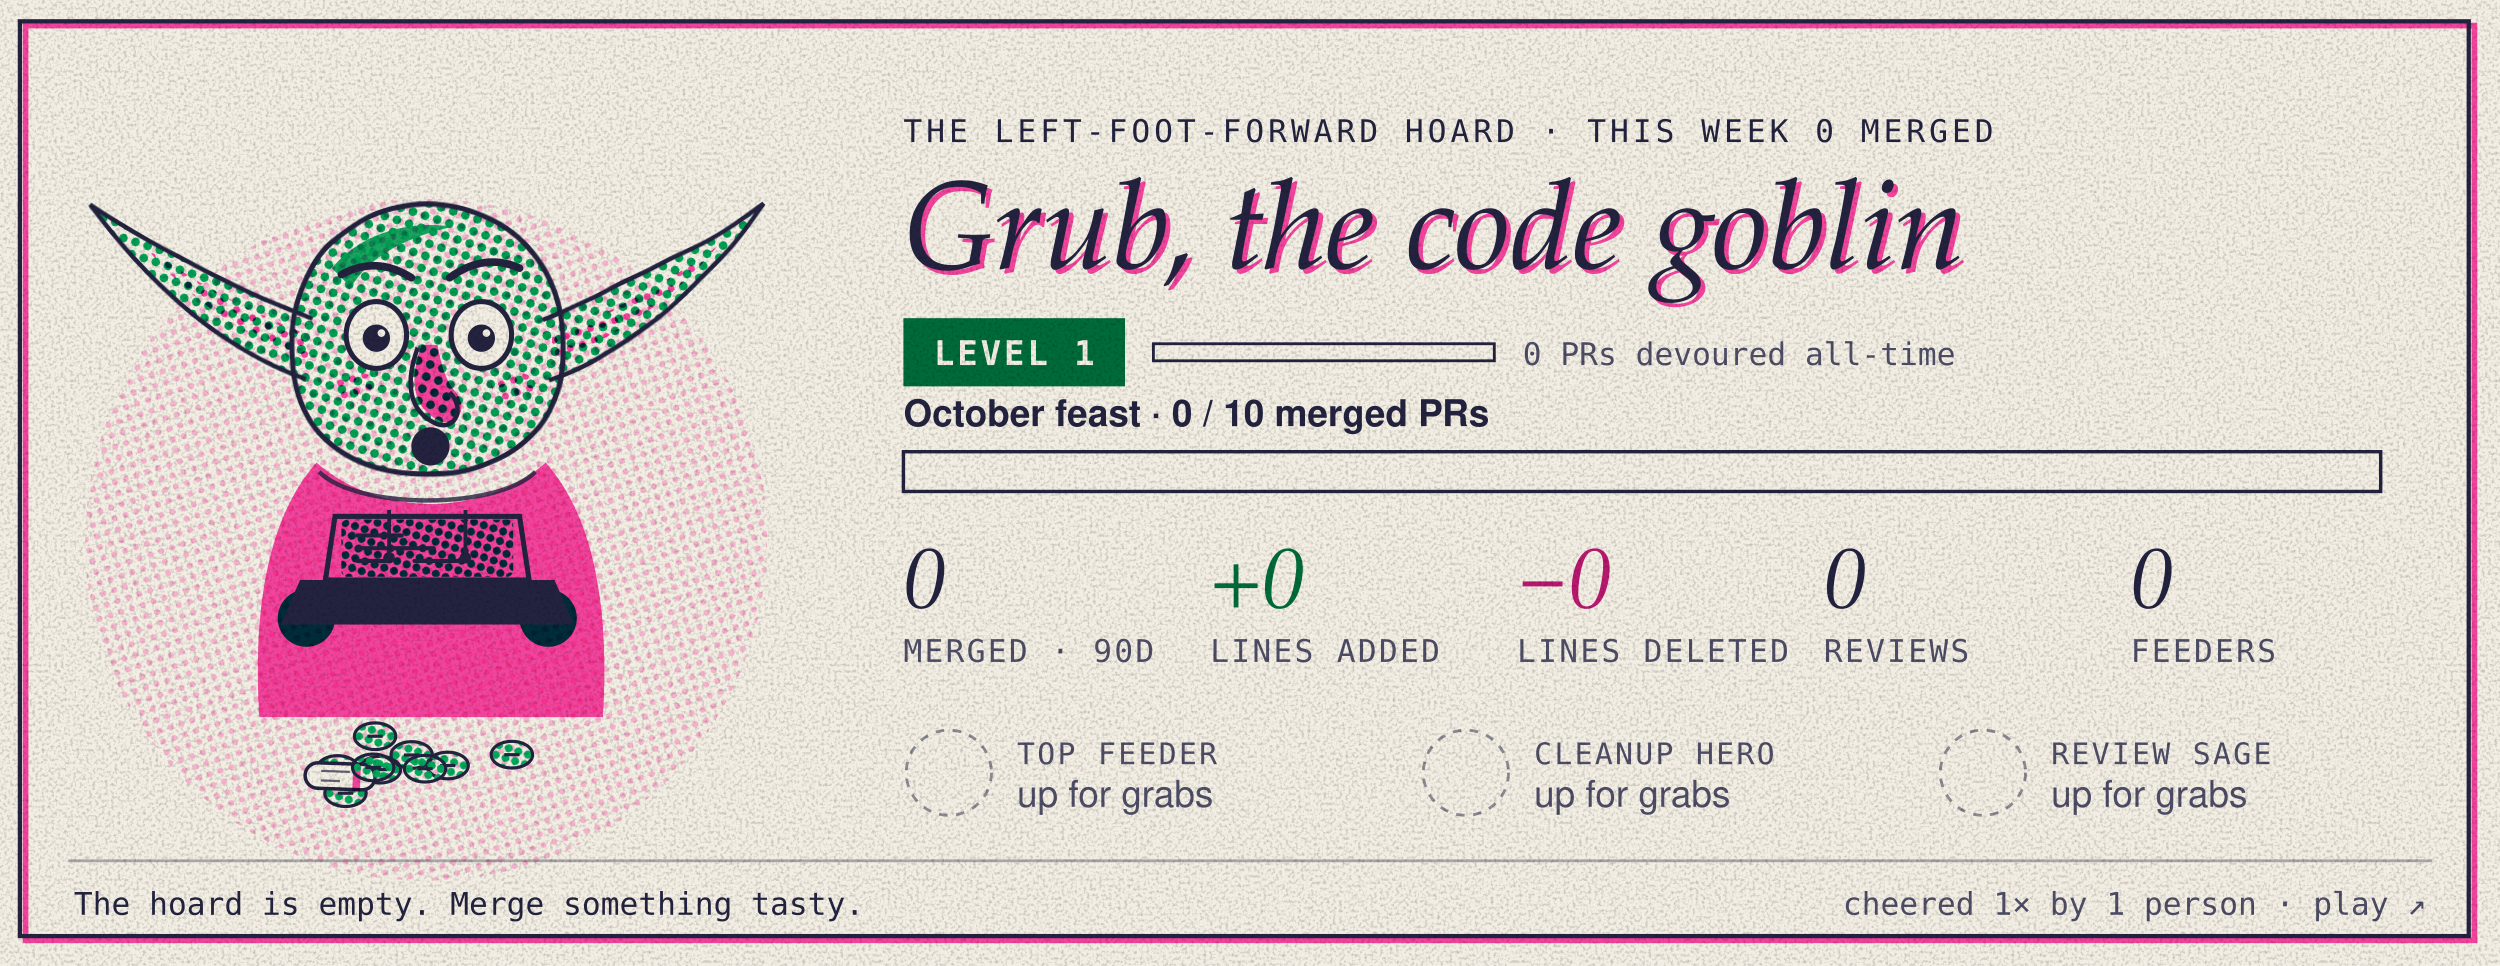
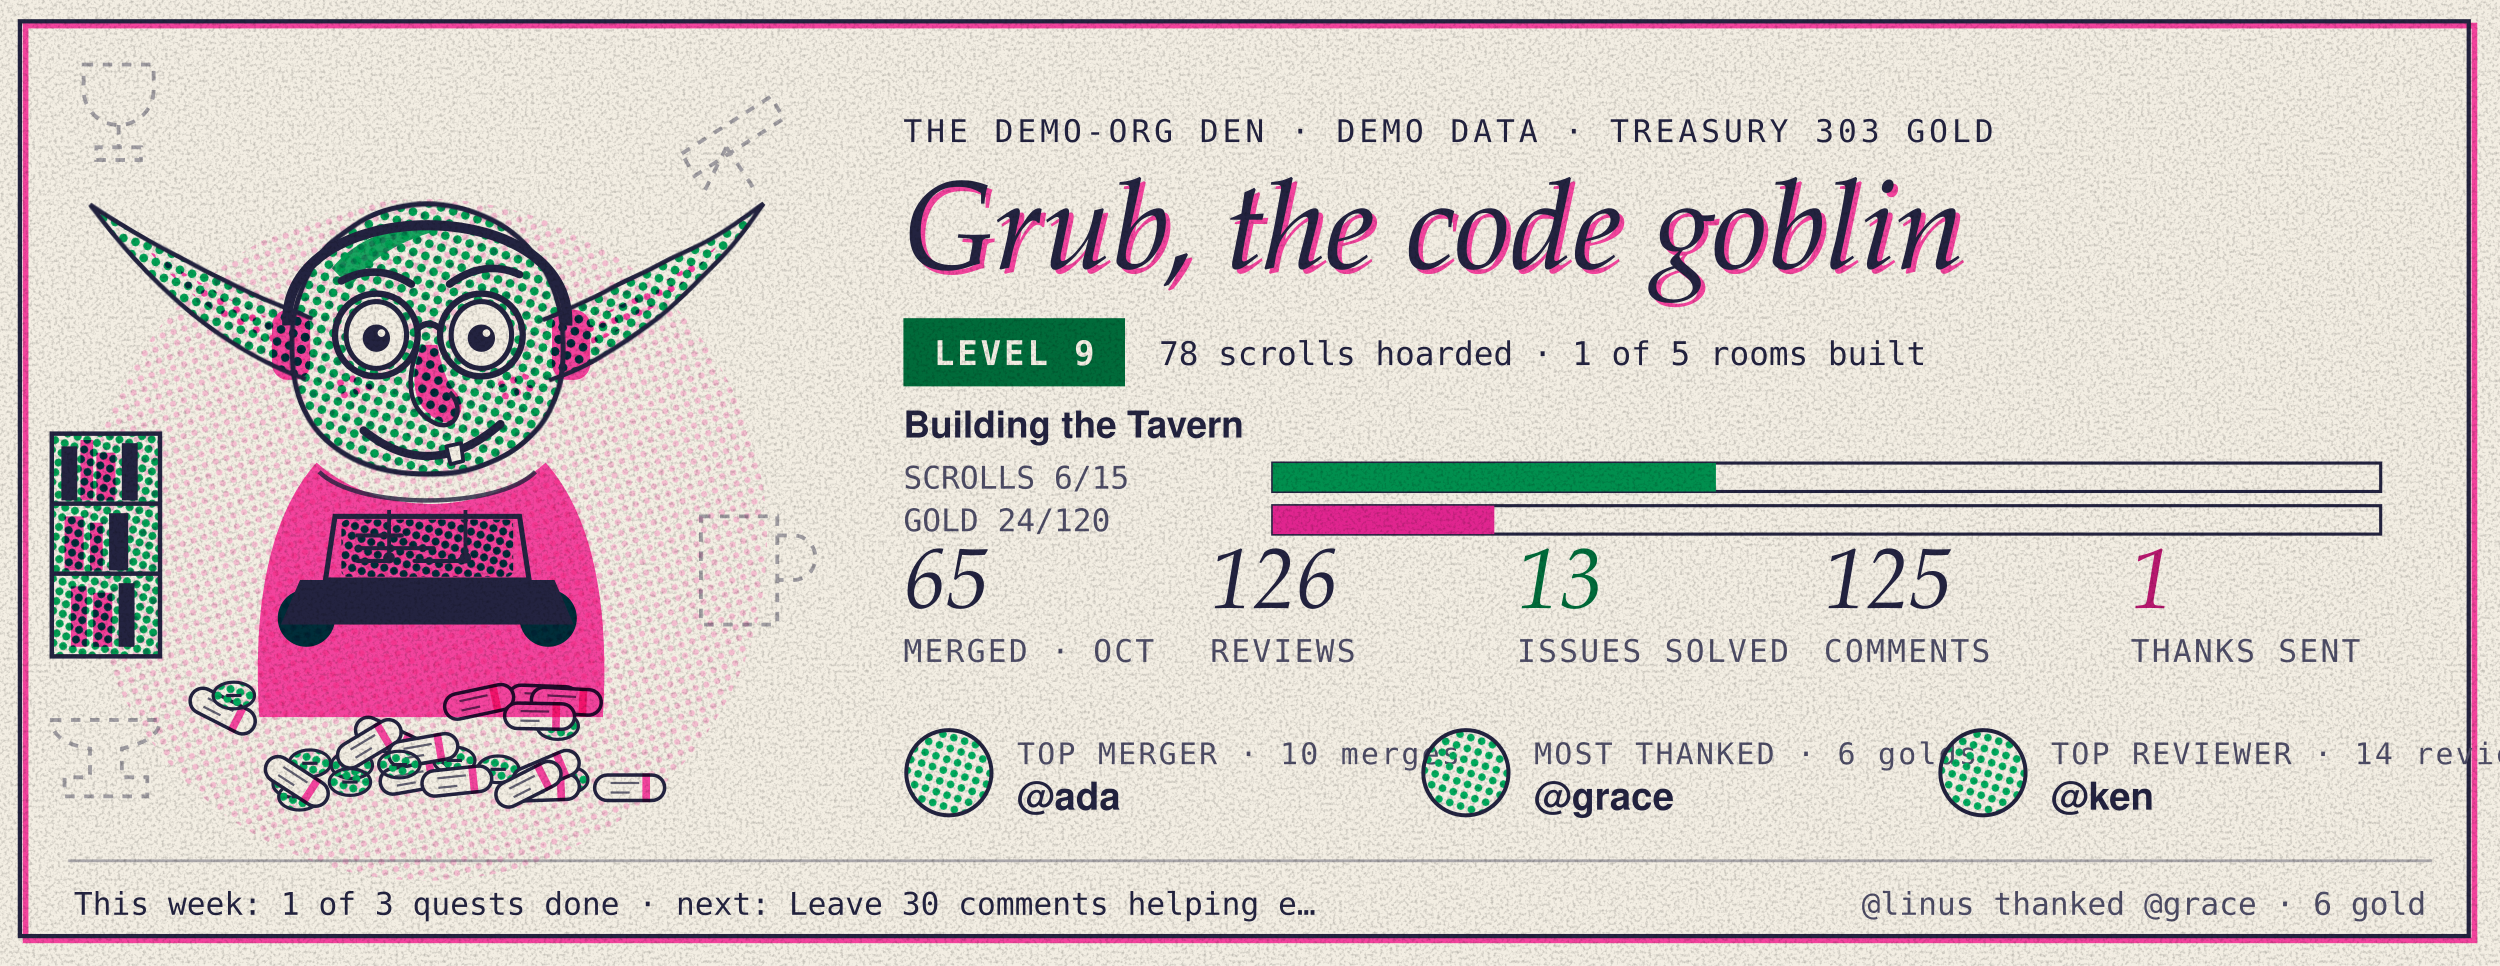
- <svg xmlns="http://www.w3.org/2000/svg" width="880" height="340" viewBox="0 0 880 340" role="img" aria-label="Grub, the Left-Foot-Forward code goblin, is level 1. October: 0 of 10 merged pull requests. This week: 0 merged. Cheered once.">
+ <svg xmlns="http://www.w3.org/2000/svg" width="880" height="340" viewBox="0 0 880 340" role="img" aria-label="Grub, the demo-org code goblin, is level 9 with 78 scrolls hoarded and 303 gold in the treasury. The team is building the Tavern: 6 of 15 scrolls and 24 of 120 gold. October so far: 65 merged, 126 reviews, 13 issues resolved. Shout-outs: top merger ada, top reviewer ken, most thanked grace.">
  <style>
 .g-figure{transform-box:fill-box;transform-origin:50% 100%;animation:g-breathe 3.6s ease-in-out infinite}
 .g-ear-l{transform-box:fill-box;transform-origin:100% 60%;animation:g-twitch 7s ease-in-out infinite}
 .g-ear-r{transform-box:fill-box;transform-origin:0% 60%;animation:g-twitch 7s ease-in-out infinite 3.1s}
 .g-lids rect{animation:g-blink 5.5s infinite}
 .g-pink{animation:g-misreg 9s steps(3) infinite}
 .g-code{stroke-dasharray:60;animation:g-type 2.4s steps(6) infinite}
 .g-halo{transform-box:fill-box;transform-origin:50% 50%;animation:g-spin 14s linear infinite}
@keyframes g-breathe{50%{transform:scale(1.012,.985)}}
@keyframes g-twitch{0%,92%,100%{transform:rotate(0)}95%{transform:rotate(-7deg)}97%{transform:rotate(3deg)}}
@keyframes g-blink{0%,94%,100%{height:0}96%{height:24px}}
@keyframes g-misreg{0%,100%{translate:0 0}33%{translate:.6px .4px}66%{translate:-.4px .7px}}
@keyframes g-type{from{stroke-dashoffset:60}to{stroke-dashoffset:0}}
@keyframes g-spin{to{transform:rotate(360deg)}}
@media (prefers-reduced-motion:reduce){ *{animation:none!important}}</style>
  <defs>
    <pattern id="clight-dg" width="4" height="4" patternUnits="userSpaceOnUse" patternTransform="rotate(18)">
      <circle cx="2" cy="2" r="1.35" fill="#00a95c" />
    </pattern>
    <pattern id="clight-dg2" width="3.2" height="3.2" patternUnits="userSpaceOnUse" patternTransform="rotate(18)">
      <circle cx="1.6" cy="1.6" r="1.25" fill="#00a95c" />
    </pattern>
    <pattern id="clight-dp" width="4" height="4" patternUnits="userSpaceOnUse" patternTransform="rotate(72)">
      <circle cx="2" cy="2" r="1.1" fill="#ff48b0" />
    </pattern>
    <pattern id="clight-di" width="3" height="3" patternUnits="userSpaceOnUse" patternTransform="rotate(45)">
      <circle cx="1.5" cy="1.5" r="0.7" fill="#232340" />
    </pattern>
    <filter id="clight-grain" x="0" y="0" width="100%" height="100%">
      <feTurbulence type="fractalNoise" baseFrequency="0.9" numOctaves="2" seed="7" result="n" />
      <feColorMatrix in="n" type="matrix" values="0 0 0 0 0  0 0 0 0 0  0 0 0 0 0  0 0 0 0.484 -0.22" />
      <feComposite in2="SourceGraphic" operator="in" />
    </filter>
    <filter id="clight-rough" x="-5%" y="-5%" width="110%" height="110%">
      <feTurbulence type="fractalNoise" baseFrequency="0.035" numOctaves="2" seed="3" />
      <feDisplacementMap in="SourceGraphic" scale="1.6" />
    </filter>
  </defs>
  <rect width="880" height="340" fill="#f3eee3" />
  <rect x="9" y="9" width="862" height="322" fill="none" stroke="#ff48b0" stroke-width="2" style="mix-blend-mode:multiply" />
  <rect x="7" y="7.5" width="862" height="322" fill="none" stroke="#232340" stroke-width="1.5" />
-   <circle cx="150" cy="190" r="120" fill="url(#clight-dp)" opacity=".35" style="mix-blend-mode:multiply" />
+   <circle cx="150" cy="190" r="120" fill="url(#clight-dp)" opacity=".3" style="mix-blend-mode:multiply" />
  <g transform="translate(16 16) scale(1.12)">
-     <g class="goblin mood-shock">
+     <g class="g-den">
+       <g transform="translate(2 122)">
+         <rect width="34" height="70" fill="url(#clight-dg2)" style="mix-blend-mode:multiply" />
+         <rect width="34" height="70" stroke="#232340" stroke-width="1.4" fill="none" />
+         <path d="M0 22h34" stroke="#232340" stroke-width="1.4" fill="none" />
+         <path d="M0 44h34" stroke="#232340" stroke-width="1.4" fill="none" />
+         <rect x="3" y="4" width="5" height="17" fill="#232340" />
+         <rect x="9" y="2" width="4" height="19" fill="#ff48b0" style="mix-blend-mode:multiply" />
+         <rect x="14" y="6" width="6" height="15" fill="#ff48b0" style="mix-blend-mode:multiply" />
+         <rect x="22" y="3" width="5" height="18" fill="#232340" />
+         <rect x="4" y="26" width="6" height="17" fill="#ff48b0" style="mix-blend-mode:multiply" />
+         <rect x="12" y="28" width="4" height="15" fill="#ff48b0" style="mix-blend-mode:multiply" />
+         <rect x="18" y="25" width="6" height="18" fill="#232340" />
+         <rect x="6" y="48" width="5" height="19" fill="#ff48b0" style="mix-blend-mode:multiply" />
+         <rect x="13" y="50" width="6" height="17" fill="#ff48b0" style="mix-blend-mode:multiply" />
+         <rect x="21" y="47" width="5" height="20" fill="#232340" />
+       </g>
+       <g transform="translate(204 140)">
+         <path d="M2 8 h24 v34 h-24 z M26 14 h5 a5 5 0 0 1 0 14 h-5" fill="none" stroke="#232340" stroke-width="1.2" stroke-dasharray="3 3" opacity=".4" />
+       </g>
+       <g transform="translate(0 206)">
+         <path d="M2 6 h34 c0 6 -8 8 -12 9 v9 h8 v6 h-26 v-6 h8 v-9 c-6 -1 -12 -3 -12 -9 z" fill="none" stroke="#232340" stroke-width="1.2" stroke-dasharray="3 3" opacity=".4" />
+       </g>
+       <g transform="translate(196 4)">
+         <path d="M4 30 L32 12 L36 19 L8 37 Z M18 28 l-8 16 M18 28 l10 15" fill="none" stroke="#232340" stroke-width="1.2" stroke-dasharray="3 3" opacity=".4" />
+       </g>
+       <g transform="translate(6 2)">
+         <path d="M6 4 h22 v8 a11 11 0 0 1 -22 0 z M17 23 v7 M10 34 h14 v-4 h-14 z" fill="none" stroke="#232340" stroke-width="1.2" stroke-dasharray="3 3" opacity=".4" />
+       </g>
+     </g>
+     <g class="goblin mood-happy">
      <g class="g-hoard">
-         <g transform="translate(91.8 227.4)">
-           <ellipse rx="6.5" ry="4.2" fill="url(#clight-dg2)" stroke="#232340" stroke-width="1" />
-           <path d="M-2.4 0h4.8" stroke="#232340" stroke-width="1" />
-         </g>
-         <g transform="translate(103.6 217.1)">
-           <ellipse rx="6.5" ry="4.2" fill="url(#clight-dg2)" stroke="#232340" stroke-width="1" />
-           <path d="M-2.4 0h4.8" stroke="#232340" stroke-width="1" />
-         </g>
-         <g transform="translate(146.6 222.9)">
-           <ellipse rx="6.5" ry="4.2" fill="url(#clight-dg2)" stroke="#232340" stroke-width="1" />
-           <path d="M-2.4 0h4.8" stroke="#232340" stroke-width="1" />
-         </g>
-         <g transform="translate(105.1 227.6)">
-           <ellipse rx="6.5" ry="4.2" fill="url(#clight-dg2)" stroke="#232340" stroke-width="1" />
-           <path d="M-2.4 0h4.8" stroke="#232340" stroke-width="1" />
-         </g>
-         <g transform="translate(126.4 226.3)">
-           <ellipse rx="6.5" ry="4.2" fill="url(#clight-dg2)" stroke="#232340" stroke-width="1" />
-           <path d="M-2.4 0h4.8" stroke="#232340" stroke-width="1" />
-         </g>
-         <g transform="translate(94.3 235.0)">
-           <ellipse rx="6.5" ry="4.2" fill="url(#clight-dg2)" stroke="#232340" stroke-width="1" />
-           <path d="M-2.4 0h4.8" stroke="#232340" stroke-width="1" />
-         </g>
-         <g transform="translate(92.6 229.7) rotate(2)">
-           <rect x="-11" y="-4" width="22" height="8" rx="4" fill="#f3eee3" stroke="#232340" stroke-width="1.1" />
-           <path d="M-6 -1.5h9M-6 1.5h6" stroke="#232340" stroke-width=".7" opacity=".7" />
-           <rect x="4" y="-4.5" width="2.4" height="9" fill="#ff48b0" style="mix-blend-mode:multiply" />
-         </g>
-         <g transform="translate(115.1 223.0)">
-           <ellipse rx="6.5" ry="4.2" fill="url(#clight-dg2)" stroke="#232340" stroke-width="1" />
-           <path d="M-2.4 0h4.8" stroke="#232340" stroke-width="1" />
-         </g>
-         <g transform="translate(103.0 226.9)">
-           <ellipse rx="6.5" ry="4.2" fill="url(#clight-dg2)" stroke="#232340" stroke-width="1" />
-           <path d="M-2.4 0h4.8" stroke="#232340" stroke-width="1" />
-         </g>
-         <g transform="translate(119.3 227.3)">
+         <g transform="translate(183.6 233.3) rotate(0)">
+           <rect x="-11" y="-4" width="22" height="8" rx="4" fill="#f3eee3" stroke="#232340" stroke-width="1.1" />
+           <path d="M-6 -1.5h9M-6 1.5h6" stroke="#232340" stroke-width=".7" opacity=".7" />
+           <rect x="4" y="-4.5" width="2.4" height="9" fill="#ff48b0" style="mix-blend-mode:multiply" />
+         </g>
+         <g transform="translate(83.1 225.6)">
+           <ellipse rx="6.5" ry="4.2" fill="url(#clight-dg2)" stroke="#232340" stroke-width="1" />
+           <path d="M-2.4 0h4.8" stroke="#232340" stroke-width="1" />
+         </g>
+         <g transform="translate(55.7 209.2) rotate(27)">
+           <rect x="-11" y="-4" width="22" height="8" rx="4" fill="#f3eee3" stroke="#232340" stroke-width="1.1" />
+           <path d="M-6 -1.5h9M-6 1.5h6" stroke="#232340" stroke-width=".7" opacity=".7" />
+           <rect x="4" y="-4.5" width="2.4" height="9" fill="#ff48b0" style="mix-blend-mode:multiply" />
+         </g>
+         <g transform="translate(156.5 205.3) rotate(2)">
+           <rect x="-11" y="-4" width="22" height="8" rx="4" fill="#f3eee3" stroke="#232340" stroke-width="1.1" />
+           <path d="M-6 -1.5h9M-6 1.5h6" stroke="#232340" stroke-width=".7" opacity=".7" />
+           <rect x="4" y="-4.5" width="2.4" height="9" fill="#ff48b0" style="mix-blend-mode:multiply" />
+         </g>
+         <g transform="translate(163.7 206.1) rotate(3)">
+           <rect x="-11" y="-4" width="22" height="8" rx="4" fill="#f3eee3" stroke="#232340" stroke-width="1.1" />
+           <path d="M-6 -1.5h9M-6 1.5h6" stroke="#232340" stroke-width=".7" opacity=".7" />
+           <rect x="4" y="-4.5" width="2.4" height="9" fill="#ff48b0" style="mix-blend-mode:multiply" />
+         </g>
+         <g transform="translate(78.0 232.1)">
+           <ellipse rx="6.5" ry="4.2" fill="url(#clight-dg2)" stroke="#232340" stroke-width="1" />
+           <path d="M-2.4 0h4.8" stroke="#232340" stroke-width="1" />
+         </g>
+         <g transform="translate(59.2 204.3)">
+           <ellipse rx="6.5" ry="4.2" fill="url(#clight-dg2)" stroke="#232340" stroke-width="1" />
+           <path d="M-2.4 0h4.8" stroke="#232340" stroke-width="1" />
+         </g>
+         <g transform="translate(142.3 227.5)">
+           <ellipse rx="6.5" ry="4.2" fill="url(#clight-dg2)" stroke="#232340" stroke-width="1" />
+           <path d="M-2.4 0h4.8" stroke="#232340" stroke-width="1" />
+         </g>
+         <g transform="translate(79.8 236.1)">
+           <ellipse rx="6.5" ry="4.2" fill="url(#clight-dg2)" stroke="#232340" stroke-width="1" />
+           <path d="M-2.4 0h4.8" stroke="#232340" stroke-width="1" />
+         </g>
+         <g transform="translate(161.0 213.9)">
+           <ellipse rx="6.5" ry="4.2" fill="url(#clight-dg2)" stroke="#232340" stroke-width="1" />
+           <path d="M-2.4 0h4.8" stroke="#232340" stroke-width="1" />
+         </g>
+         <g transform="translate(136.3 206.3) rotate(-12)">
+           <rect x="-11" y="-4" width="22" height="8" rx="4" fill="#f3eee3" stroke="#232340" stroke-width="1.1" />
+           <path d="M-6 -1.5h9M-6 1.5h6" stroke="#232340" stroke-width=".7" opacity=".7" />
+           <rect x="4" y="-4.5" width="2.4" height="9" fill="#ff48b0" style="mix-blend-mode:multiply" />
+         </g>
+         <g transform="translate(116.1 230.1) rotate(-10)">
+           <rect x="-11" y="-4" width="22" height="8" rx="4" fill="#f3eee3" stroke="#232340" stroke-width="1.1" />
+           <path d="M-6 -1.5h9M-6 1.5h6" stroke="#232340" stroke-width=".7" opacity=".7" />
+           <rect x="4" y="-4.5" width="2.4" height="9" fill="#ff48b0" style="mix-blend-mode:multiply" />
+         </g>
+         <g transform="translate(96.3 226.2)">
+           <ellipse rx="6.5" ry="4.2" fill="url(#clight-dg2)" stroke="#232340" stroke-width="1" />
+           <path d="M-2.4 0h4.8" stroke="#232340" stroke-width="1" />
+         </g>
+         <g transform="translate(79.0 231.3) rotate(33)">
+           <rect x="-11" y="-4" width="22" height="8" rx="4" fill="#f3eee3" stroke="#232340" stroke-width="1.1" />
+           <path d="M-6 -1.5h9M-6 1.5h6" stroke="#232340" stroke-width=".7" opacity=".7" />
+           <rect x="4" y="-4.5" width="2.4" height="9" fill="#ff48b0" style="mix-blend-mode:multiply" />
+         </g>
+         <g transform="translate(164.0 230.8)">
+           <ellipse rx="6.5" ry="4.2" fill="url(#clight-dg2)" stroke="#232340" stroke-width="1" />
+           <path d="M-2.4 0h4.8" stroke="#232340" stroke-width="1" />
+         </g>
+         <g transform="translate(155.3 210.8) rotate(1)">
+           <rect x="-11" y="-4" width="22" height="8" rx="4" fill="#f3eee3" stroke="#232340" stroke-width="1.1" />
+           <path d="M-6 -1.5h9M-6 1.5h6" stroke="#232340" stroke-width=".7" opacity=".7" />
+           <rect x="4" y="-4.5" width="2.4" height="9" fill="#ff48b0" style="mix-blend-mode:multiply" />
+         </g>
+         <g transform="translate(107.8 218.1) rotate(25)">
+           <rect x="-11" y="-4" width="22" height="8" rx="4" fill="#f3eee3" stroke="#232340" stroke-width="1.1" />
+           <path d="M-6 -1.5h9M-6 1.5h6" stroke="#232340" stroke-width=".7" opacity=".7" />
+           <rect x="4" y="-4.5" width="2.4" height="9" fill="#ff48b0" style="mix-blend-mode:multiply" />
+         </g>
+         <g transform="translate(156.8 233.2) rotate(-2)">
+           <rect x="-11" y="-4" width="22" height="8" rx="4" fill="#f3eee3" stroke="#232340" stroke-width="1.1" />
+           <path d="M-6 -1.5h9M-6 1.5h6" stroke="#232340" stroke-width=".7" opacity=".7" />
+           <rect x="4" y="-4.5" width="2.4" height="9" fill="#ff48b0" style="mix-blend-mode:multiply" />
+         </g>
+         <g transform="translate(128.5 224.7)">
+           <ellipse rx="6.5" ry="4.2" fill="url(#clight-dg2)" stroke="#232340" stroke-width="1" />
+           <path d="M-2.4 0h4.8" stroke="#232340" stroke-width="1" />
+         </g>
+         <g transform="translate(101.8 219.5) rotate(-31)">
+           <rect x="-11" y="-4" width="22" height="8" rx="4" fill="#f3eee3" stroke="#232340" stroke-width="1.1" />
+           <path d="M-6 -1.5h9M-6 1.5h6" stroke="#232340" stroke-width=".7" opacity=".7" />
+           <rect x="4" y="-4.5" width="2.4" height="9" fill="#ff48b0" style="mix-blend-mode:multiply" />
+         </g>
+         <g transform="translate(157.3 228.3) rotate(-23)">
+           <rect x="-11" y="-4" width="22" height="8" rx="4" fill="#f3eee3" stroke="#232340" stroke-width="1.1" />
+           <path d="M-6 -1.5h9M-6 1.5h6" stroke="#232340" stroke-width=".7" opacity=".7" />
+           <rect x="4" y="-4.5" width="2.4" height="9" fill="#ff48b0" style="mix-blend-mode:multiply" />
+         </g>
+         <g transform="translate(151.8 232.2) rotate(-27)">
+           <rect x="-11" y="-4" width="22" height="8" rx="4" fill="#f3eee3" stroke="#232340" stroke-width="1.1" />
+           <path d="M-6 -1.5h9M-6 1.5h6" stroke="#232340" stroke-width=".7" opacity=".7" />
+           <rect x="4" y="-4.5" width="2.4" height="9" fill="#ff48b0" style="mix-blend-mode:multiply" />
+         </g>
+         <g transform="translate(95.7 231.5)">
+           <ellipse rx="6.5" ry="4.2" fill="url(#clight-dg2)" stroke="#232340" stroke-width="1" />
+           <path d="M-2.4 0h4.8" stroke="#232340" stroke-width="1" />
+         </g>
+         <g transform="translate(118.7 221.5) rotate(-10)">
+           <rect x="-11" y="-4" width="22" height="8" rx="4" fill="#f3eee3" stroke="#232340" stroke-width="1.1" />
+           <path d="M-6 -1.5h9M-6 1.5h6" stroke="#232340" stroke-width=".7" opacity=".7" />
+           <rect x="4" y="-4.5" width="2.4" height="9" fill="#ff48b0" style="mix-blend-mode:multiply" />
+         </g>
+         <g transform="translate(129.3 231.2) rotate(-6)">
+           <rect x="-11" y="-4" width="22" height="8" rx="4" fill="#f3eee3" stroke="#232340" stroke-width="1.1" />
+           <path d="M-6 -1.5h9M-6 1.5h6" stroke="#232340" stroke-width=".7" opacity=".7" />
+           <rect x="4" y="-4.5" width="2.4" height="9" fill="#ff48b0" style="mix-blend-mode:multiply" />
+         </g>
+         <g transform="translate(111.2 226.0)">
          <ellipse rx="6.5" ry="4.2" fill="url(#clight-dg2)" stroke="#232340" stroke-width="1" />
          <path d="M-2.4 0h4.8" stroke="#232340" stroke-width="1" />
        </g>
      </g>
      <g class="g-figure">
        <g class="g-plate g-green" style="mix-blend-mode:multiply">
          <path class="g-ear g-ear-l" d="M84 86 C64 78 38 66 14 50 C32 74 54 95 82 105 Z" fill="url(#clight-dg)" />
          <path class="g-ear g-ear-r" d="M156 86 C176 78 202 66 226 50 C208 74 186 95 158 105 Z" fill="url(#clight-dg)" />
          <path d="M78 102 C74 68 96 50 120 50 C144 50 166 68 162 102 C160 124 142 135 120 135 C98 135 80 124 78 102 Z" fill="url(#clight-dg)" />
          <path d="M90 70 C100 58 116 55 128 57 C114 60 102 66 96 76 Z" fill="#00a95c" opacity=".9" />
          <circle cx="82" cy="180" r="9" fill="#00a95c" />
          <circle cx="158" cy="180" r="9" fill="#00a95c" />
          <rect x="93" y="149" width="54" height="18" rx="2" fill="url(#clight-dg2)" />
        </g>
        <g class="g-plate g-pink" transform="translate(1.2 -0.9)" style="mix-blend-mode:multiply">
          <path d="M82 92 C66 86 48 77 30 64 C44 81 62 93 82 100 Z" fill="url(#clight-dp)" />
          <path d="M158 92 C174 86 192 77 210 64 C196 81 178 93 158 100 Z" fill="url(#clight-dp)" />
          <path class="g-body" d="M84 132 C68 150 64 180 66 212 L174 212 C176 180 172 150 156 132 C146 141 132 145 120 145 C108 145 94 141 84 132 Z" fill="#ff48b0" />
          <path d="M117 95 C113 106 114 115 123 119 C129 121 132 114 127 109 C124 105 123 100 122 95 Z" fill="#ff48b0" />
          <ellipse cx="96" cy="108" rx="7" ry="4.5" fill="url(#clight-dp)" />
          <ellipse cx="146" cy="108" rx="7" ry="4.5" fill="url(#clight-dp)" />
+           <rect x="70" y="84" width="12" height="22" rx="5" fill="#ff48b0" />
+           <rect x="158" y="84" width="12" height="22" rx="5" fill="#ff48b0" />
        </g>
        <g class="g-plate g-ink">
          <path d="M78 102 C74 68 96 50 120 50 C144 50 166 68 162 102 C160 124 142 135 120 135 C98 135 80 124 78 102 Z" fill="none" stroke="#232340" stroke-width="1.6" filter="url(#clight-rough)" />
          <path d="M84 86 C64 78 38 66 14 50 C32 74 54 95 82 105" fill="none" stroke="#232340" stroke-width="1.4" filter="url(#clight-rough)" />
          <path d="M156 86 C176 78 202 66 226 50 C208 74 186 95 158 105" fill="none" stroke="#232340" stroke-width="1.4" filter="url(#clight-rough)" />
          <g class="g-eyes">
            <ellipse cx="104" cy="91" rx="9.5" ry="10.5" fill="#f3eee3" stroke="#232340" stroke-width="1.6" />
            <ellipse cx="137" cy="91" rx="9.5" ry="10.5" fill="#f3eee3" stroke="#232340" stroke-width="1.6" />
            <g class="g-pupils" transform="translate(0.00 0.00)">
              <circle cx="104" cy="92" r="4.3" fill="#232340" />
              <circle cx="137" cy="92" r="4.3" fill="#232340" />
              <circle cx="105.6" cy="90.4" r="1.2" fill="#f3eee3" />
              <circle cx="138.6" cy="90.4" r="1.2" fill="#f3eee3" />
            </g>
            <g class="g-lids">
              <rect x="93" y="79" width="22" height="0" fill="url(#clight-dg)" />
              <rect x="126" y="79" width="22" height="0" fill="url(#clight-dg)" />
            </g>
          </g>
-           <path d="M93 72 Q104 66 115 73" fill="none" stroke="#232340" stroke-width="2.4" stroke-linecap="round" />
-           <path d="M127 73 Q138 65 149 70" fill="none" stroke="#232340" stroke-width="2.4" stroke-linecap="round" />
+           <path d="M93 74 Q104 68 115 75" fill="none" stroke="#232340" stroke-width="2.4" stroke-linecap="round" />
+           <path d="M127 75 Q138 67 149 72" fill="none" stroke="#232340" stroke-width="2.4" stroke-linecap="round" />
          <path d="M117 95 C113 106 114 115 123 119 C129 121 132 114 127 109" fill="none" stroke="#232340" stroke-width="1.4" />
          <g class="g-mouth">
-             <ellipse cx="121" cy="126" rx="6" ry="6" fill="#232340" />
+             <path d="M100 121 Q121 138 143 119" fill="none" stroke="#232340" stroke-width="2.6" stroke-linecap="round" />
+             <path d="M126 126 l1.3 5.6 l4 -1 l-0.7 -5.6 z" fill="#f3eee3" stroke="#232340" stroke-width="1.2" stroke-linejoin="round" />
          </g>
          <path d="M86 134 C98 146 142 146 154 134" fill="none" stroke="#232340" stroke-width="1.4" opacity=".8" />
          <path d="M108 146 v14 M132 146 v14" stroke="#232340" stroke-width="1.2" />
          <circle cx="108" cy="161" r="1.8" fill="#232340" />
          <circle cx="132" cy="161" r="1.8" fill="#232340" />
          <g class="g-laptop">
            <path d="M91 148 L149 148 L152 168 L88 168 Z" fill="none" stroke="#232340" stroke-width="1.6" />
            <path d="M80 168 L160 168 L166 182 L74 182 Z" fill="#232340" />
            <path class="g-code" d="M98 154 h14 M98 158 h24 M98 162 h10 M116 162 h16" stroke="#232340" stroke-width="1.3" stroke-linecap="round" />
          </g>
+           <g fill="none" stroke="#232340" stroke-width="2">
+             <circle cx="104" cy="91" r="13" />
+             <circle cx="137" cy="91" r="13" />
+             <path d="M117 89 q3.5 -3 7 0" />
+           </g>
+           <path d="M76 88 C74 46 166 46 164 88" fill="none" stroke="#232340" stroke-width="3.2" />
        </g>
      </g>
    </g>
  </g>
-   <text x="318" y="50" font-family="ui-monospace,SFMono-Regular,Menlo,Consolas,monospace" font-size="11" letter-spacing="1.4" fill="#232340">THE LEFT-FOOT-FORWARD HOARD · THIS WEEK 0 MERGED</text>
+   <text x="318" y="50" font-family="ui-monospace,SFMono-Regular,Menlo,Consolas,monospace" font-size="11" letter-spacing="1.4" fill="#232340">THE DEMO-ORG DEN · DEMO DATA · TREASURY 303 GOLD</text>
  <g font-family="'Iowan Old Style','Palatino Linotype',Palatino,Georgia,serif" font-style="italic" font-size="44">
    <text x="319.6" y="96" fill="#ff48b0" style="mix-blend-mode:multiply">Grub, the code goblin</text>
    <text x="318" y="94.5" fill="#232340">Grub, the code goblin</text>
  </g>
  <g transform="translate(318 112)">
    <rect width="78" height="24" fill="#006b3a" />
-     <text x="39" y="16.5" text-anchor="middle" font-family="ui-monospace,SFMono-Regular,Menlo,Consolas,monospace" font-weight="700" font-size="12" letter-spacing="1" fill="#f3eee3">LEVEL 1</text>
-     <rect x="88" y="9" width="120" height="6" fill="none" stroke="#232340" stroke-width="1" />
-     <rect x="88" y="9" width="0.0" height="6" fill="#232340" />
-     <text x="218" y="16.5" font-family="ui-monospace,SFMono-Regular,Menlo,Consolas,monospace" font-size="11" fill="#4e4d66">0 PRs devoured all-time</text>
-   </g>
-   <g transform="translate(318 150)">
-     <text y="0" font-family="-apple-system,BlinkMacSystemFont,'Segoe UI',Helvetica,Arial,sans-serif" font-weight="600" font-size="13" fill="#232340">October feast · 0 / 10 merged PRs</text>
-     <rect y="9" width="520" height="14" fill="none" stroke="#232340" stroke-width="1.2" />
-     <rect y="9" width="0.0" height="14" fill="#e0258f" />
-     <rect y="9" width="0.0" height="14" fill="url(#clight-dp)" style="mix-blend-mode:multiply" />
-   </g>
-   <text x="318" y="214" font-family="'Iowan Old Style','Palatino Linotype',Palatino,Georgia,serif" font-style="italic" font-size="30" fill="#232340">0</text>
-   <text x="318" y="233" font-family="ui-monospace,SFMono-Regular,Menlo,Consolas,monospace" font-size="11" letter-spacing=".8" fill="#4e4d66">MERGED · 90D</text>
-   <text x="426" y="214" font-family="'Iowan Old Style','Palatino Linotype',Palatino,Georgia,serif" font-style="italic" font-size="30" fill="#006b3a">+0</text>
-   <text x="426" y="233" font-family="ui-monospace,SFMono-Regular,Menlo,Consolas,monospace" font-size="11" letter-spacing=".8" fill="#4e4d66">LINES ADDED</text>
-   <text x="534" y="214" font-family="'Iowan Old Style','Palatino Linotype',Palatino,Georgia,serif" font-style="italic" font-size="30" fill="#b8186f">−0</text>
-   <text x="534" y="233" font-family="ui-monospace,SFMono-Regular,Menlo,Consolas,monospace" font-size="11" letter-spacing=".8" fill="#4e4d66">LINES DELETED</text>
-   <text x="642" y="214" font-family="'Iowan Old Style','Palatino Linotype',Palatino,Georgia,serif" font-style="italic" font-size="30" fill="#232340">0</text>
-   <text x="642" y="233" font-family="ui-monospace,SFMono-Regular,Menlo,Consolas,monospace" font-size="11" letter-spacing=".8" fill="#4e4d66">REVIEWS</text>
-   <text x="750" y="214" font-family="'Iowan Old Style','Palatino Linotype',Palatino,Georgia,serif" font-style="italic" font-size="30" fill="#232340">0</text>
-   <text x="750" y="233" font-family="ui-monospace,SFMono-Regular,Menlo,Consolas,monospace" font-size="11" letter-spacing=".8" fill="#4e4d66">FEEDERS</text>
+     <text x="39" y="16.5" text-anchor="middle" font-family="ui-monospace,SFMono-Regular,Menlo,Consolas,monospace" font-weight="700" font-size="12" letter-spacing="1" fill="#f3eee3">LEVEL 9</text>
+     <text x="90" y="16.5" font-family="ui-monospace,SFMono-Regular,Menlo,Consolas,monospace" font-size="11.5" fill="#232340">78 scrolls hoarded · 1 of 5 rooms built</text>
+   </g>
+   <g transform="translate(318 154)">
+     <text y="0" font-family="-apple-system,BlinkMacSystemFont,'Segoe UI',Helvetica,Arial,sans-serif" font-weight="600" font-size="13" fill="#232340">Building the Tavern</text>
+     <text y="18" font-family="ui-monospace,SFMono-Regular,Menlo,Consolas,monospace" font-size="11" fill="#4e4d66">SCROLLS 6/15</text>
+     <rect x="130" y="9" width="390" height="10" fill="none" stroke="#232340" stroke-width="1.1" />
+     <rect x="130" y="9" width="156.0" height="10" fill="#008f4e" />
+     <text y="33" font-family="ui-monospace,SFMono-Regular,Menlo,Consolas,monospace" font-size="11" fill="#4e4d66">GOLD 24/120</text>
+     <rect x="130" y="24" width="390" height="10" fill="none" stroke="#232340" stroke-width="1.1" />
+     <rect x="130" y="24" width="78.0" height="10" fill="#e0258f" />
+   </g>
+   <text x="318" y="214" font-family="'Iowan Old Style','Palatino Linotype',Palatino,Georgia,serif" font-style="italic" font-size="30" fill="#232340">65</text>
+   <text x="318" y="233" font-family="ui-monospace,SFMono-Regular,Menlo,Consolas,monospace" font-size="11" letter-spacing=".8" fill="#4e4d66">MERGED · OCT</text>
+   <text x="426" y="214" font-family="'Iowan Old Style','Palatino Linotype',Palatino,Georgia,serif" font-style="italic" font-size="30" fill="#232340">126</text>
+   <text x="426" y="233" font-family="ui-monospace,SFMono-Regular,Menlo,Consolas,monospace" font-size="11" letter-spacing=".8" fill="#4e4d66">REVIEWS</text>
+   <text x="534" y="214" font-family="'Iowan Old Style','Palatino Linotype',Palatino,Georgia,serif" font-style="italic" font-size="30" fill="#006b3a">13</text>
+   <text x="534" y="233" font-family="ui-monospace,SFMono-Regular,Menlo,Consolas,monospace" font-size="11" letter-spacing=".8" fill="#4e4d66">ISSUES SOLVED</text>
+   <text x="642" y="214" font-family="'Iowan Old Style','Palatino Linotype',Palatino,Georgia,serif" font-style="italic" font-size="30" fill="#232340">125</text>
+   <text x="642" y="233" font-family="ui-monospace,SFMono-Regular,Menlo,Consolas,monospace" font-size="11" letter-spacing=".8" fill="#4e4d66">COMMENTS</text>
+   <text x="750" y="214" font-family="'Iowan Old Style','Palatino Linotype',Palatino,Georgia,serif" font-style="italic" font-size="30" fill="#b8186f">1</text>
+   <text x="750" y="233" font-family="ui-monospace,SFMono-Regular,Menlo,Consolas,monospace" font-size="11" letter-spacing=".8" fill="#4e4d66">THANKS SENT</text>
  <g transform="translate(318 256)">
-     <circle cx="16" cy="16" r="15" fill="none" stroke="#232340" stroke-dasharray="3 3" opacity=".5" />
-     <text x="40" y="13" font-family="ui-monospace,SFMono-Regular,Menlo,Consolas,monospace" font-size="10.5" letter-spacing=".8" fill="#4e4d66">TOP FEEDER</text>
-     <text x="40" y="28" font-family="-apple-system,BlinkMacSystemFont,'Segoe UI',Helvetica,Arial,sans-serif" font-size="13" fill="#4e4d66">up for grabs</text>
+     <clipPath id="av0light">
+       <circle cx="16" cy="16" r="15" />
+     </clipPath>
+     <circle cx="16" cy="16" r="15" fill="url(#clight-dg)" />
+     <circle cx="16" cy="16" r="15" fill="none" stroke="#232340" stroke-width="1.4" />
+     <text x="40" y="13" font-family="ui-monospace,SFMono-Regular,Menlo,Consolas,monospace" font-size="10.5" letter-spacing=".8" fill="#4e4d66">TOP MERGER · 10 merges</text>
+     <text x="40" y="29" font-family="-apple-system,BlinkMacSystemFont,'Segoe UI',Helvetica,Arial,sans-serif" font-weight="600" font-size="13.5" fill="#232340">@ada</text>
  </g>
  <g transform="translate(500 256)">
-     <circle cx="16" cy="16" r="15" fill="none" stroke="#232340" stroke-dasharray="3 3" opacity=".5" />
-     <text x="40" y="13" font-family="ui-monospace,SFMono-Regular,Menlo,Consolas,monospace" font-size="10.5" letter-spacing=".8" fill="#4e4d66">CLEANUP HERO</text>
-     <text x="40" y="28" font-family="-apple-system,BlinkMacSystemFont,'Segoe UI',Helvetica,Arial,sans-serif" font-size="13" fill="#4e4d66">up for grabs</text>
+     <clipPath id="av1light">
+       <circle cx="16" cy="16" r="15" />
+     </clipPath>
+     <circle cx="16" cy="16" r="15" fill="url(#clight-dg)" />
+     <circle cx="16" cy="16" r="15" fill="none" stroke="#232340" stroke-width="1.4" />
+     <text x="40" y="13" font-family="ui-monospace,SFMono-Regular,Menlo,Consolas,monospace" font-size="10.5" letter-spacing=".8" fill="#4e4d66">MOST THANKED · 6 golds</text>
+     <text x="40" y="29" font-family="-apple-system,BlinkMacSystemFont,'Segoe UI',Helvetica,Arial,sans-serif" font-weight="600" font-size="13.5" fill="#232340">@grace</text>
  </g>
  <g transform="translate(682 256)">
-     <circle cx="16" cy="16" r="15" fill="none" stroke="#232340" stroke-dasharray="3 3" opacity=".5" />
-     <text x="40" y="13" font-family="ui-monospace,SFMono-Regular,Menlo,Consolas,monospace" font-size="10.5" letter-spacing=".8" fill="#4e4d66">REVIEW SAGE</text>
-     <text x="40" y="28" font-family="-apple-system,BlinkMacSystemFont,'Segoe UI',Helvetica,Arial,sans-serif" font-size="13" fill="#4e4d66">up for grabs</text>
+     <clipPath id="av2light">
+       <circle cx="16" cy="16" r="15" />
+     </clipPath>
+     <circle cx="16" cy="16" r="15" fill="url(#clight-dg)" />
+     <circle cx="16" cy="16" r="15" fill="none" stroke="#232340" stroke-width="1.4" />
+     <text x="40" y="13" font-family="ui-monospace,SFMono-Regular,Menlo,Consolas,monospace" font-size="10.5" letter-spacing=".8" fill="#4e4d66">TOP REVIEWER · 14 reviews</text>
+     <text x="40" y="29" font-family="-apple-system,BlinkMacSystemFont,'Segoe UI',Helvetica,Arial,sans-serif" font-weight="600" font-size="13.5" fill="#232340">@ken</text>
  </g>
  <line x1="24" y1="303" x2="856" y2="303" stroke="#232340" stroke-width="1" opacity=".35" />
-   <text x="26" y="322" font-family="ui-monospace,SFMono-Regular,Menlo,Consolas,monospace" font-size="11" fill="#232340">The hoard is empty. Merge something tasty.</text>
-   <text x="854" y="322" text-anchor="end" font-family="ui-monospace,SFMono-Regular,Menlo,Consolas,monospace" font-size="11" fill="#4e4d66">cheered 1× by 1 person · play ↗</text>
+   <text x="26" y="322" font-family="ui-monospace,SFMono-Regular,Menlo,Consolas,monospace" font-size="11" fill="#232340">This week: 1 of 3 quests done · next: Leave 30 comments helping e…</text>
+   <text x="854" y="322" text-anchor="end" font-family="ui-monospace,SFMono-Regular,Menlo,Consolas,monospace" font-size="11" fill="#4e4d66">@linus thanked @grace · 6 gold</text>
  <rect width="880" height="340" filter="url(#clight-grain)" fill="#232340" />
</svg>
